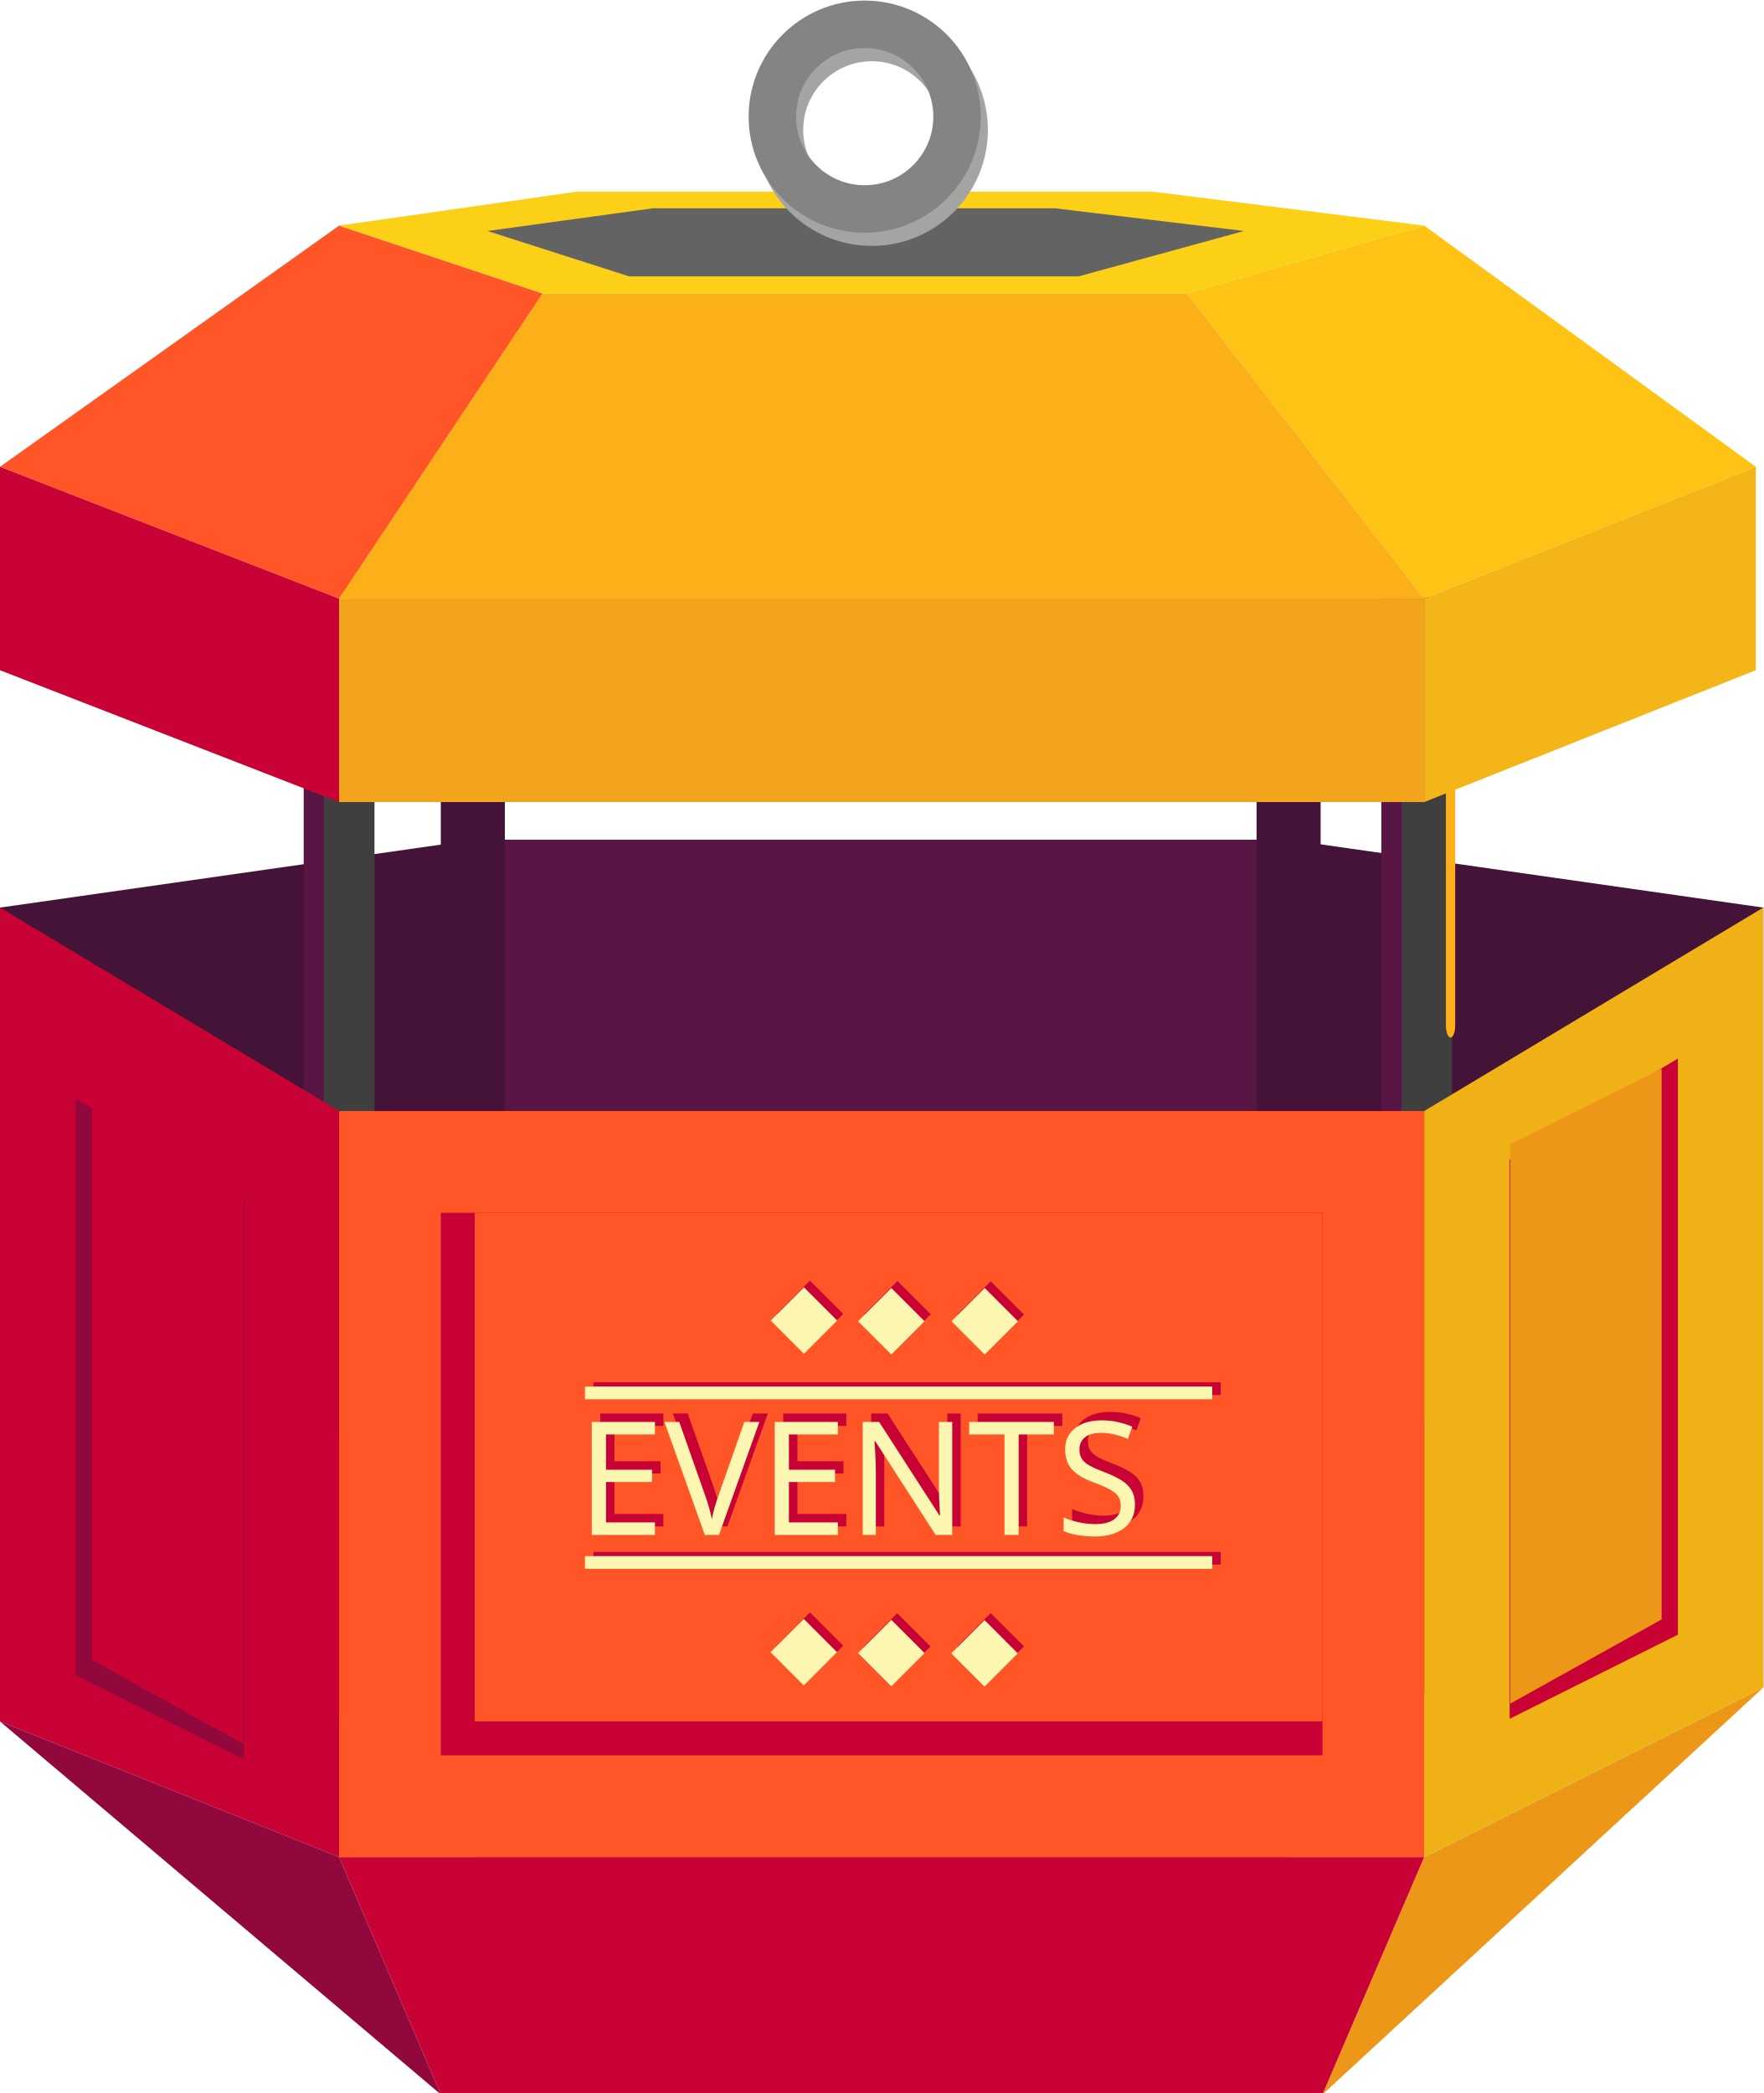
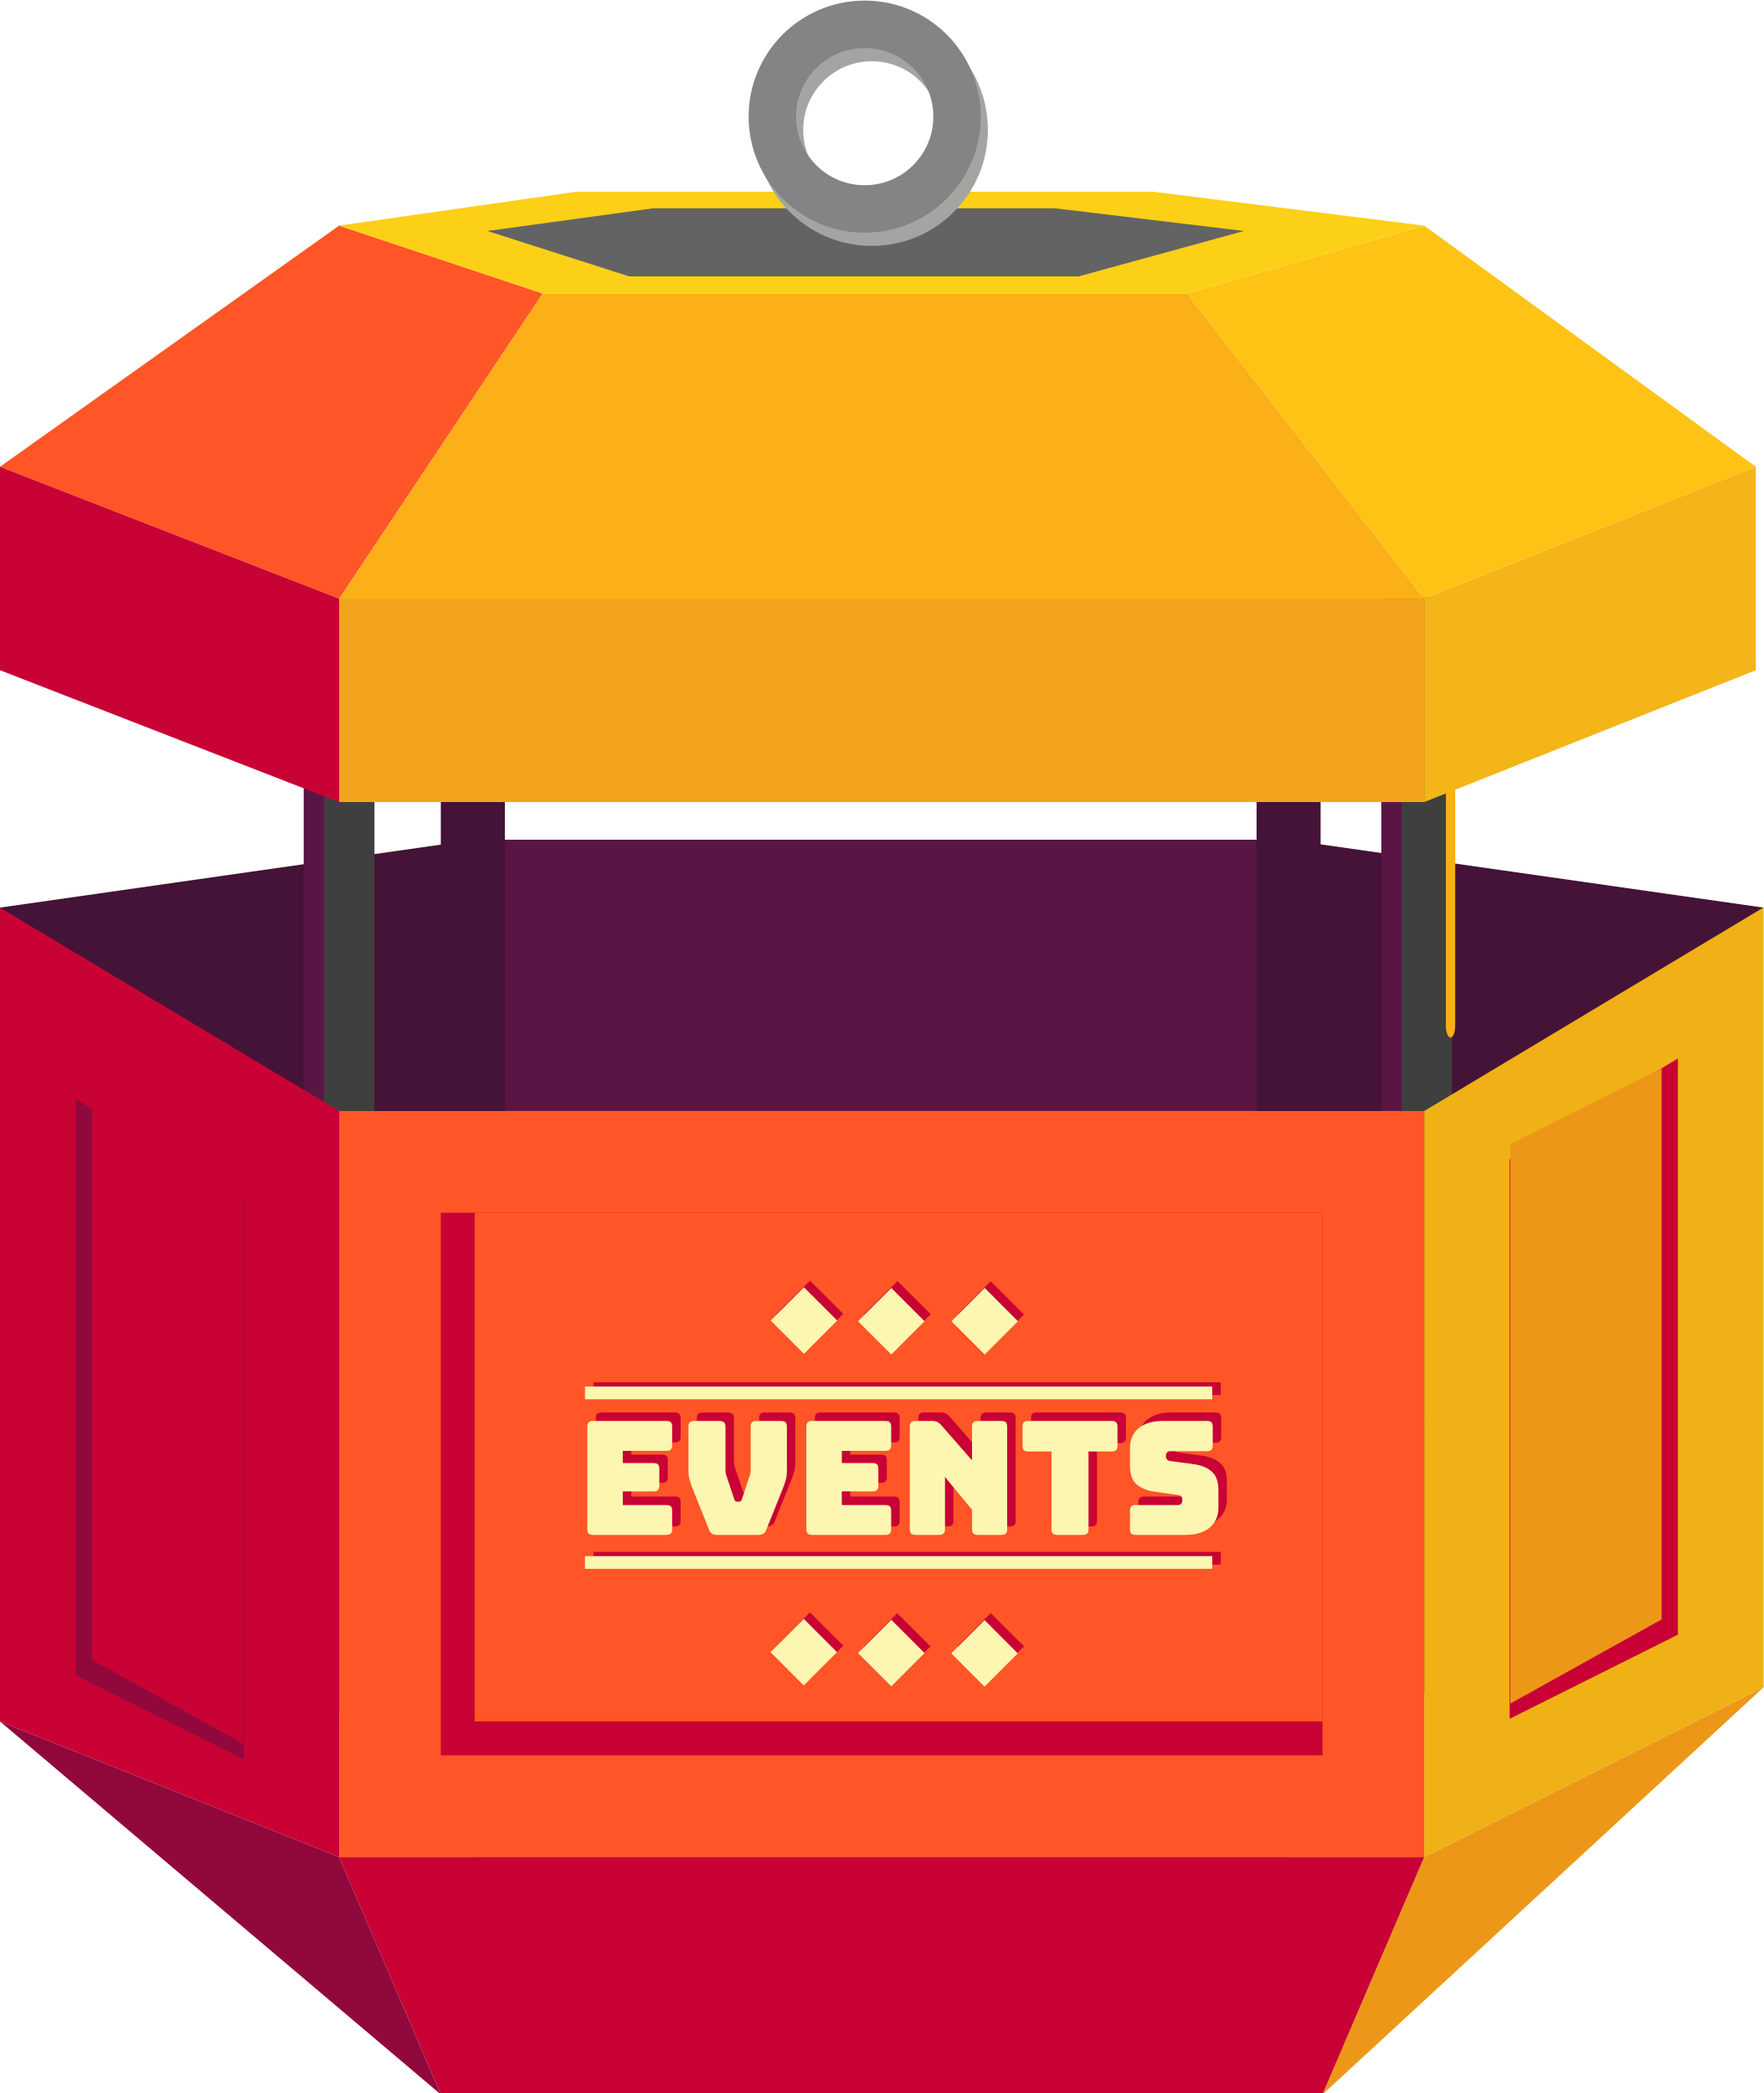
<svg xmlns="http://www.w3.org/2000/svg" version="1.1" id="Layer_1" x="0px" y="0px" width="260.02px" height="308.64px" viewBox="0 286.64 260.02 308.64" enable-background="new 0 286.64 260.02 308.64" xml:space="preserve">
  <g id="Layer_1_2_" display="none">
    <g id="Layer_1_1_" display="inline">
      <polygon fill="#441337" points="0,419.526 70.302,409.483 190.821,409.483 261.122,419.526 261.122,535.02 0,540.044   " />
      <rect x="70.302" y="409.483" fill="#591645" width="120.519" height="150.647" />
      <path fill="#441337" d="M74.765,467.229c0,2.621-2.123,4.744-4.742,4.744l0,0c-2.621,0-4.743-2.123-4.743-4.744v-73.646    c0-2.62,2.123-4.742,4.743-4.742l0,0c2.619,0,4.742,2.122,4.742,4.742V467.229L74.765,467.229z" />
      <path fill="#441337" d="M195.561,464.876c0,2.62-2.121,4.741-4.74,4.741l0,0c-2.619,0-4.742-2.121-4.742-4.741v-73.649    c0-2.618,2.123-4.743,4.742-4.743l0,0c2.619,0,4.74,2.125,4.74,4.743V464.876z" />
      <rect x="205.357" y="373.512" fill="#3F3F3F" width="9.672" height="122.263" />
      <rect x="204.553" y="373.512" fill="#591645" width="2.988" height="122.263" />
      <path fill="#FCB017" d="M215.494,436.99c0,0.982-0.312,1.785-0.688,1.785l0,0c-0.38,0-0.688-0.803-0.688-1.785v-51.881    c0-0.985,0.308-1.786,0.688-1.786l0,0c0.378,0,0.688,0.801,0.688,1.786V436.99z" />
      <rect x="45.782" y="376.249" fill="#3F3F3F" width="9.673" height="122.262" />
      <rect x="44.976" y="376.249" fill="#591645" width="2.989" height="122.262" />
      <polygon fill="#F42246" points="175.755,328.579 210.904,373.774 260.005,354.244 210.904,318.536   " />
      <polygon fill="#EF233C" points="210.904,373.774 210.904,403.902 260.005,384.373 260.005,354.244   " />
      <polygon fill="#EF233C" points="210.904,449.654 210.904,560.132 261.122,535.02 261.122,419.526   " />
      <polygon fill="#D90429" points="210.904,560.132 195.842,595.28 261.122,535.02   " />
      <polygon fill="#D90429" points="210.904,373.774 50.214,373.774 80.345,328.579 175.755,328.579   " />
      <rect x="50.214" y="373.774" fill="#CC0937" width="160.689" height="30.128" />
      <rect x="50.214" y="449.654" fill="#CC0937" width="160.689" height="110.479" />
      <polygon fill="#C80234" points="50.214,560.132 210.904,560.132 195.842,595.28 65.28,595.28   " />
      <polygon fill="#2B2D42" points="50.214,449.654 0,419.526 0,540.044 50.214,560.132   " />
      <polygon fill="#212333" points="50.214,560.132 0,540.044 65.28,595.28   " />
      <polygon fill="#363951" points="50.214,373.774 0,354.244 50.214,318.536 80.345,328.579   " />
      <polygon fill="#2B2D42" points="0,354.244 50.214,373.774 50.214,403.902 0,384.373   " />
      <polyline fill="#EF233C" points="85.366,313.513 50.214,318.536 80.345,328.579 175.755,328.579 210.904,318.536 170.733,313.513       " />
      <polyline fill="#636363" points="96.687,315.969 72.176,319.329 93.184,326.055 159.709,326.055 184.219,319.329 156.209,315.969       " />
      <rect x="65.28" y="464.721" fill="#AF0B3A" width="130.563" height="80.347" />
      <rect x="70.302" y="464.721" fill="#CC0937" width="125.539" height="75.323" />
      <path fill="none" d="M30.181,403.65" />
      <path fill="none" d="M258.46,370.169" />
      <line fill="none" x1="33.323" y1="390.406" x2="9.607" y2="390.406" />
      <polygon fill="#CC0530" points="223.558,456.82 248.47,441.871 248.47,527.201 223.558,539.658   " />
      <polygon fill="#D90429" points="223.655,454.559 246.056,443.381 246.056,524.94 223.655,537.395   " />
      <polygon fill="#1F202D" points="36.117,462.807 11.207,447.86 11.207,533.189 36.117,545.646   " />
      <polygon fill="#282A3A" points="36.019,460.544 13.617,449.364 13.617,530.929 36.019,543.384   " />
      <rect x="87.876" y="514.936" fill="#C80234" width="92.899" height="1.885" />
      <rect x="87.876" y="489.825" fill="#C80234" width="92.899" height="1.883" />
      <rect x="86.623" y="515.564" fill="#EDF2F4" width="92.897" height="1.881" />
      <rect x="86.623" y="490.456" fill="#EDF2F4" width="92.897" height="1.884" />
      <rect x="129.41" y="525.417" transform="matrix(0.707 -0.7072 0.7072 0.707 -335.121 248.9747)" fill="#2B2D42" width="6.969" height="6.967" />
      <rect x="116.461" y="525.342" transform="matrix(0.7071 -0.7071 0.7071 0.7071 -338.8051 239.7026)" fill="#2B2D42" width="6.966" height="6.965" />
      <rect x="143.242" y="525.415" transform="matrix(0.707 -0.7072 0.7072 0.707 -331.0671 258.757)" fill="#2B2D42" width="6.969" height="6.97" />
      <rect x="128.506" y="526.435" transform="matrix(0.707 -0.7072 0.7072 0.707 -336.1059 248.633)" fill="#EDF2F4" width="6.967" height="6.967" />
      <polygon fill="#EDF2F4" points="123.976,529.822 119.05,534.744 114.124,529.822 119.05,524.893   " />
      <rect x="142.336" y="526.438" transform="matrix(0.707 -0.7072 0.7072 0.707 -332.0282 258.3673)" fill="#EDF2F4" width="6.967" height="6.966" />
      <rect x="129.385" y="476.328" transform="matrix(0.7072 -0.707 0.707 0.7072 -300.3366 234.4428)" fill="#2B2D42" width="6.967" height="6.965" />
      <rect x="116.451" y="476.224" transform="matrix(0.707 -0.7072 0.7072 0.707 -304.1013 225.3505)" fill="#2B2D42" width="6.965" height="6.965" />
      <rect x="143.218" y="476.327" transform="matrix(0.7072 -0.707 0.707 0.7072 -296.2859 244.2224)" fill="#2B2D42" width="6.967" height="6.967" />
      <rect x="128.53" y="477.331" transform="matrix(0.7073 -0.7069 0.7069 0.7073 -301.248 234.0461)" fill="#EDF2F4" width="6.967" height="6.966" />
      <rect x="115.54" y="477.241" transform="matrix(0.707 -0.7072 0.7072 0.707 -305.1129 225.0478)" fill="#EDF2F4" width="6.967" height="6.967" />
      <rect x="142.361" y="477.26" transform="matrix(0.7071 -0.7071 0.7071 0.7071 -297.22 243.9329)" fill="#EDF2F4" width="6.965" height="6.965" />
      <circle fill="none" stroke="#A2A5A2" stroke-width="7" stroke-miterlimit="10" cx="128.716" cy="302.19" r="13.674" />
      <circle fill="none" stroke="#848484" stroke-width="7" stroke-miterlimit="10" cx="127.663" cy="303.246" r="13.674" />
      <g>
        <text transform="matrix(1 0 0 1 78.2844 510.8096)" fill="#EDF2F4" font-family="'Bungee-Regular'" font-size="18.538">PROSHOWS</text>
      </g>
    </g>
    <g id="Layer_2" display="inline">
      <polygon fill="#441337" points="0,419.448 70.245,409.412 190.665,409.412 260.908,419.448 260.908,534.848 0,539.866   " />
      <rect x="70.245" y="409.412" fill="#591645" width="120.42" height="150.525" />
      <path fill="#441337" d="M74.703,467.112c0,2.619-2.121,4.739-4.738,4.739l0,0c-2.618,0-4.738-2.12-4.738-4.739v-73.588    c0-2.616,2.121-4.739,4.738-4.739l0,0c2.617,0,4.738,2.123,4.738,4.739V467.112z" />
      <path fill="#441337" d="M195.401,464.761c0,2.619-2.119,4.738-4.735,4.738l0,0c-2.618,0-4.739-2.119-4.739-4.738v-73.589    c0-2.616,2.121-4.741,4.739-4.741l0,0c2.617,0,4.735,2.125,4.735,4.741V464.761z" />
      <rect x="205.189" y="373.472" fill="#3F3F3F" width="9.664" height="122.162" />
      <rect x="204.385" y="373.472" fill="#591645" width="2.986" height="122.162" />
      <path fill="#FCB017" d="M215.317,436.898c0,0.982-0.312,1.782-0.688,1.782l0,0c-0.378,0-0.687-0.8-0.687-1.782V385.06    c0-0.982,0.309-1.785,0.687-1.785l0,0c0.379,0,0.688,0.803,0.688,1.785V436.898z" />
      <rect x="45.744" y="376.208" fill="#3F3F3F" width="9.666" height="122.158" />
      <rect x="44.939" y="376.208" fill="#591645" width="2.986" height="122.158" />
      <polygon fill="#1C7293" points="175.612,328.575 210.732,373.734 259.792,354.22 210.732,318.542   " />
      <polygon fill="#2283A0" points="210.732,373.734 210.732,403.838 259.792,384.324 259.792,354.22   " />
      <polygon fill="#2283A0" points="210.732,449.552 210.732,559.938 260.908,534.848 260.908,419.448   " />
      <polygon fill="#065A82" points="210.732,559.938 195.681,595.059 260.908,534.848   " />
      <polygon fill="#065A82" points="210.732,373.734 50.173,373.734 80.279,328.575 175.612,328.575   " />
      <rect x="50.173" y="373.734" fill="#1B3B6F" width="160.56" height="30.104" />
      <rect x="50.173" y="449.552" fill="#1B3B6F" width="160.56" height="110.388" />
      <polygon fill="#1B3A60" points="50.173,559.938 210.732,559.938 195.681,595.059 65.226,595.059   " />
      <polygon fill="#985277" points="50.173,449.552 0,419.448 0,539.866 50.173,559.938   " />
      <polygon fill="#5C374C" points="50.173,559.938 0,539.866 65.226,595.059   " />
      <polygon fill="#CE6A85" points="50.173,373.734 0,354.22 50.173,318.542 80.279,328.575   " />
      <polygon fill="#985277" points="0,354.22 50.173,373.734 50.173,403.838 0,384.324   " />
      <polyline fill="#9EB3C2" points="85.296,313.522 50.173,318.542 80.279,328.575 175.612,328.575 210.732,318.542 170.593,313.522       " />
      <polyline fill="#636363" points="96.608,315.976 72.117,319.335 93.107,326.055 159.579,326.055 184.068,319.335 156.082,315.976       " />
      <rect x="65.226" y="464.607" fill="#21295C" width="130.455" height="80.277" />
      <rect x="70.245" y="464.607" fill="#1B3B6F" width="125.437" height="75.26" />
      <path fill="none" d="M30.156,403.586" />
      <path fill="none" d="M258.249,370.132" />
      <line fill="none" x1="33.296" y1="390.354" x2="9.6" y2="390.354" />
      <polygon fill="#1B3B6F" points="223.375,456.712 248.267,441.777 248.267,527.036 223.375,539.482   " />
      <polygon fill="#1C7293" points="223.472,454.452 245.854,443.283 245.854,524.777 223.472,537.221   " />
      <polygon fill="#771753" points="36.088,462.693 11.197,447.76 11.197,533.02 36.088,545.464   " />
      <polygon fill="#8C4C71" points="35.99,460.433 13.606,449.262 13.606,530.76 35.99,543.204   " />
      <rect x="87.804" y="514.778" fill="#C80234" width="92.824" height="1.885" />
      <rect x="87.804" y="489.691" fill="#C80234" width="92.824" height="1.881" />
      <rect x="86.552" y="515.407" fill="#EDF2F4" width="92.822" height="1.881" />
      <rect x="86.552" y="490.321" fill="#EDF2F4" width="92.822" height="1.882" />
      <polygon fill="#C80234" points="137.694,528.756 132.771,533.682 127.85,528.756 132.771,523.836   " />
      <rect x="116.377" y="525.158" transform="matrix(0.7072 -0.707 0.707 0.7072 -338.6691 239.5411)" fill="#C80234" width="6.961" height="6.96" />
      <polygon fill="#C80234" points="151.517,528.756 146.594,533.682 141.67,528.756 146.594,523.836   " />
      <rect x="128.372" y="526.314" transform="matrix(0.707 -0.7072 0.7072 0.707 -336.0584 248.5005)" fill="#EDF2F4" width="6.963" height="6.963" />
      <polygon fill="#EDF2F4" points="123.874,529.654 118.953,534.573 114.03,529.654 118.953,524.729   " />
      <rect x="142.204" y="526.294" transform="matrix(0.707 -0.7072 0.7072 0.707 -331.9912 258.2778)" fill="#EDF2F4" width="6.963" height="6.962" />
      <rect x="129.303" y="476.161" transform="matrix(0.7071 -0.7071 0.7071 0.7071 -300.2655 234.3763)" fill="#C80234" width="6.962" height="6.959" />
      <rect x="116.356" y="476.1" transform="matrix(0.707 -0.7072 0.7072 0.707 -304.04 225.2446)" fill="#C80234" width="6.961" height="6.959" />
      <rect x="143.113" y="476.181" transform="matrix(0.7071 -0.7071 0.7071 0.7071 -296.2359 244.1474)" fill="#C80234" width="6.962" height="6.962" />
      <rect x="128.424" y="477.206" transform="matrix(0.7073 -0.7069 0.7069 0.7073 -301.1891 233.931)" fill="#EDF2F4" width="6.96" height="6.96" />
      <rect x="115.459" y="477.094" transform="matrix(0.707 -0.7072 0.7072 0.707 -305.0067 224.9023)" fill="#EDF2F4" width="6.961" height="6.963" />
      <rect x="142.208" y="477.201" transform="matrix(0.7073 -0.7069 0.7069 0.7073 -297.1509 243.6734)" fill="#EDF2F4" width="6.96" height="6.959" />
      <circle fill="none" stroke="#A2A5A2" stroke-width="7" stroke-miterlimit="10" cx="128.611" cy="302.209" r="13.662" />
      <circle fill="none" stroke="#848484" stroke-width="7" stroke-miterlimit="10" cx="127.558" cy="303.264" r="13.662" />
      <text transform="matrix(1 0 0 1 79.5061 508.4014)" fill="#CC0937" font-family="'Bungee-Regular'" font-size="16.98">CONTACT US</text>
      <g>
        <text transform="matrix(1 0 0 1 77.9622 509.9473)" fill="#EDF2F4" font-family="'Bungee-Regular'" font-size="16.98">CONTACT US</text>
      </g>
    </g>
    <g id="Layer_3" display="inline">
      <polygon fill="#441337" points="0,419.652 70.251,409.616 190.684,409.616 260.933,419.652 260.933,535.063 0,540.083   " />
      <rect x="70.251" y="409.616" fill="#591645" width="120.434" height="150.54" />
      <path fill="#441337" d="M74.71,467.322c0,2.618-2.121,4.738-4.737,4.738l0,0c-2.619,0-4.74-2.12-4.74-4.738v-73.596    c0-2.618,2.121-4.739,4.74-4.739l0,0c2.616,0,4.737,2.121,4.737,4.739V467.322z" />
      <path fill="#441337" d="M195.42,464.971c0,2.618-2.12,4.738-4.735,4.738l0,0c-2.619,0-4.74-2.12-4.74-4.738v-73.597    c0-2.617,2.122-4.741,4.74-4.741l0,0c2.616,0,4.735,2.124,4.735,4.741V464.971L195.42,464.971z" />
      <rect x="205.209" y="373.672" fill="#3F3F3F" width="9.665" height="122.174" />
      <rect x="204.405" y="373.672" fill="#591645" width="2.986" height="122.174" />
      <path fill="#FCB017" d="M215.338,437.104c0,0.982-0.312,1.783-0.688,1.783l0,0c-0.378,0-0.687-0.801-0.687-1.783V385.26    c0-0.983,0.309-1.785,0.687-1.785l0,0c0.378,0,0.688,0.802,0.688,1.785V437.104z" />
      <rect x="45.749" y="376.407" fill="#3F3F3F" width="9.667" height="122.172" />
      <rect x="44.944" y="376.407" fill="#591645" width="2.988" height="122.172" />
      <polygon fill="#97EFD8" points="175.629,328.772 210.752,373.935 259.817,354.419 210.752,318.736   " />
      <polygon fill="#7DE2D1" points="210.752,373.935 210.752,404.039 259.817,384.526 259.817,354.419   " />
      <polygon fill="#7DE2D1" points="210.752,449.759 210.752,560.156 260.933,535.063 260.933,419.652   " />
      <polygon fill="#74C1B6" points="210.752,560.156 195.701,595.28 260.933,535.063   " />
      <polygon fill="#74C1B6" points="210.752,373.935 50.178,373.935 80.287,328.772 175.629,328.772   " />
      <rect x="50.178" y="373.935" fill="#339989" width="160.573" height="30.104" />
      <rect x="50.178" y="449.759" fill="#339989" width="160.573" height="110.397" />
      <polygon fill="#258472" points="50.178,560.156 210.752,560.156 195.701,595.28 65.232,595.28   " />
      <polygon fill="#F7B32B" points="50.178,449.759 0,419.652 0,540.083 50.178,560.156   " />
      <polygon fill="#F45C27" points="50.178,560.156 0,540.083 65.232,595.28   " />
      <polygon fill="#E29F27" points="50.178,373.935 0,354.419 50.178,318.736 80.287,328.772   " />
      <polygon fill="#F7B32B" points="0,354.419 50.178,373.935 50.178,404.039 0,384.526   " />
      <polyline fill="#FCBE4F" points="85.304,313.716 50.178,318.736 80.287,328.772 175.629,328.772 210.752,318.736 170.61,313.716       " />
      <polyline fill="#636363" points="96.617,316.17 72.124,319.529 93.117,326.247 159.594,326.247 184.086,319.529 156.097,316.17       " />
      <rect x="65.232" y="464.815" fill="#297F6F" width="130.469" height="80.286" />
      <rect x="70.251" y="464.815" fill="#339989" width="125.45" height="75.269" />
      <path fill="none" d="M30.159,403.788" />
      <path fill="none" d="M258.274,370.33" />
      <line fill="none" x1="33.299" y1="390.554" x2="9.6" y2="390.554" />
      <polygon fill="#74C1B6" points="223.396,456.92 248.291,441.983 248.291,527.251 223.396,539.698   " />
      <polygon fill="#97EFD8" points="223.494,454.659 245.878,443.49 245.878,524.99 223.494,537.438   " />
      <polygon fill="#B2812B" points="36.091,462.902 11.198,447.967 11.198,533.234 36.091,545.681   " />
      <polygon fill="#E29F27" points="35.993,460.641 13.607,449.47 13.607,530.975 35.993,543.421   " />
      <rect x="87.813" y="514.992" fill="#C80234" width="92.833" height="1.884" />
      <rect x="87.813" y="489.902" fill="#C80234" width="92.833" height="1.882" />
      <rect x="86.56" y="515.621" fill="#EDF2F4" width="92.832" height="1.881" />
      <rect x="86.56" y="490.532" fill="#EDF2F4" width="92.832" height="1.881" />
      <polygon fill="#C80234" points="137.708,528.971 132.784,533.896 127.863,528.971 132.784,524.051   " />
      <rect x="116.377" y="525.392" transform="matrix(0.7071 -0.7071 0.7071 0.7071 -338.8643 239.6552)" fill="#C80234" width="6.961" height="6.961" />
      <polygon fill="#C80234" points="151.531,528.971 146.608,533.896 141.685,528.971 146.608,524.051   " />
      <rect x="128.41" y="526.486" transform="matrix(0.7071 -0.7071 0.7071 0.7071 -336.1134 248.4851)" fill="#EDF2F4" width="6.963" height="6.962" />
      <polygon fill="#EDF2F4" points="123.886,529.869 118.964,534.788 114.042,529.869 118.964,524.943   " />
      <rect x="142.22" y="526.51" transform="matrix(0.707 -0.7072 0.7072 0.707 -332.1122 258.3042)" fill="#EDF2F4" width="6.961" height="6.961" />
      <rect x="129.304" y="476.394" transform="matrix(0.7072 -0.707 0.707 0.7072 -300.4057 234.4018)" fill="#C80234" width="6.961" height="6.959" />
      <rect x="116.378" y="476.293" transform="matrix(0.7071 -0.7071 0.7071 0.7071 -304.1454 225.2749)" fill="#C80234" width="6.961" height="6.961" />
      <rect x="143.149" y="476.348" transform="matrix(0.7072 -0.707 0.707 0.7072 -296.3203 244.1784)" fill="#C80234" width="6.963" height="6.963" />
      <rect x="128.401" y="477.407" transform="matrix(0.7072 -0.707 0.707 0.7072 -301.3628 234.0171)" fill="#EDF2F4" width="6.961" height="6.961" />
      <rect x="115.47" y="477.306" transform="matrix(0.7071 -0.7071 0.7071 0.7071 -305.1277 224.9306)" fill="#EDF2F4" width="6.962" height="6.962" />
      <rect x="142.245" y="477.366" transform="matrix(0.7072 -0.707 0.707 0.7072 -297.3041 243.836)" fill="#EDF2F4" width="6.96" height="6.96" />
      <circle fill="none" stroke="#A2A5A2" stroke-width="7" stroke-miterlimit="10" cx="128.624" cy="302.401" r="13.664" />
      <path fill="none" stroke="#848484" stroke-width="7" stroke-miterlimit="10" d="M141.235,303.457    c0-7.547-6.117-13.665-13.665-13.665c-7.547,0-13.663,6.118-13.663,13.665c0,7.544,6.116,13.66,13.663,13.66    C135.117,317.117,141.235,311.001,141.235,303.457z" />
      <text transform="matrix(1 0 0 1 106.5325 510.1934)" fill="#2B2C28" font-family="'Bungee-Regular'" font-size="16.981">TEAM</text>
      <g>
        <text transform="matrix(1 0 0 1 104.9885 510.9648)" fill="#EDF2F4" font-family="'Bungee-Regular'" font-size="16.981">TEAM</text>
      </g>
    </g>
  </g>
  <g id="Layer_2_1_">
    <polygon fill="#441337" points="0,420.476 70.006,410.474 190.014,410.474 260.02,420.476 260.02,535.485 0,540.487  " />
    <rect x="70.006" y="410.474" fill="#591645" width="120.008" height="150.015" />
    <path fill="#441337" d="M74.45,467.977c0,2.614-2.113,4.728-4.722,4.728l0,0c-2.612,0-4.726-2.112-4.726-4.728v-73.335   c0-2.61,2.113-4.726,4.726-4.726l0,0c2.607,0,4.722,2.114,4.722,4.726V467.977z" />
    <path fill="#441337" d="M194.74,465.635c0,2.607-2.111,4.722-4.726,4.722l0,0c-2.605,0-4.719-2.113-4.719-4.722v-73.34   c0-2.606,2.113-4.721,4.719-4.721l0,0c2.613,0,4.726,2.113,4.726,4.721V465.635z" />
    <rect x="204.493" y="374.656" fill="#3F3F3F" width="9.629" height="121.743" />
    <rect x="203.692" y="374.656" fill="#591645" width="2.978" height="121.743" />
    <path fill="#FCB017" d="M214.585,437.865c0,0.979-0.308,1.779-0.687,1.779l0,0c-0.376,0-0.683-0.802-0.683-1.779v-51.658   c0-0.984,0.307-1.78,0.683-1.78l0,0c0.379,0,0.687,0.796,0.687,1.78V437.865z" />
    <rect x="45.591" y="377.385" fill="#3F3F3F" width="9.629" height="121.741" />
    <rect x="44.785" y="377.385" fill="#591645" width="2.98" height="121.741" />
    <path display="none" fill="#C80234" d="M-10.815,28.733c0,0.605-0.492,1.099-1.1,1.099l0,0c-0.606,0-1.099-0.493-1.099-1.099   V-0.724c0-0.605,0.491-1.098,1.099-1.098l0,0c0.606,0,1.1,0.492,1.1,1.098V28.733z" />
    <polygon fill="#FEC315" points="175.015,329.914 210.015,374.918 258.911,355.473 210.015,319.911  " />
    <polygon fill="#F4B519" points="210.015,374.918 210.015,404.914 258.911,385.472 258.911,355.473  " />
    <polygon fill="#EFB116" points="210.015,450.475 210.015,560.488 260.02,535.485 260.02,420.476  " />
    <polygon display="none" fill="#E8A81A" points="222.068,-33.94 244.392,-47.334 244.392,29.132 222.068,40.293  " />
    <polygon fill="#ED9718" points="210.015,560.488 195.016,595.492 260.02,535.485  " />
    <polygon fill="#FCB017" points="210.015,374.918 50.004,374.918 80.009,329.914 175.015,329.914  " />
    <rect x="50.004" y="374.918" fill="#F2A41C" width="160.011" height="29.996" />
    <rect x="50.004" y="450.475" fill="#FF5527" width="160.011" height="110.014" />
    <polygon fill="#C80234" points="50.004,560.488 210.015,560.488 195.016,595.492 65.003,595.492  " />
    <polygon fill="#C80234" points="50.004,450.475 0,420.476 0,540.487 50.004,560.488  " />
    <polygon fill="#91083D" points="50.004,560.488 0,540.487 65.003,595.492  " />
    <polygon fill="#FF5527" points="50.004,374.918 0,355.473 50.004,319.911 80.009,329.914  " />
    <polygon fill="#C80234" points="0,355.473 50.004,374.918 50.004,404.914 0,385.472  " />
    <polyline fill="#FCD017" points="85.005,314.909 50.004,319.911 80.009,329.914 175.015,329.914 210.015,319.911 170.014,314.909     " />
    <polyline fill="#636363" points="96.281,317.356 71.873,320.702 92.79,327.4 159.038,327.4 183.442,320.702 155.551,317.356  " />
    <rect x="65.003" y="465.48" fill="#C80234" width="130.013" height="80.008" />
    <rect x="70.006" y="465.48" fill="#FF5527" width="125.011" height="75.007" />
    <path fill="none" d="M30.056,404.665" />
    <path fill="none" d="M257.371,371.326" />
    <line fill="none" x1="33.184" y1="391.478" x2="9.566" y2="391.478" />
    <polygon fill="#C80234" points="222.615,457.611 247.426,442.726 247.426,527.698 222.615,540.102  " />
    <polygon fill="#ED9718" points="222.715,455.363 245.02,444.231 245.02,525.445 222.715,537.848  " />
    <polygon fill="#91083D" points="35.963,463.574 11.158,448.691 11.158,533.663 35.963,546.067  " />
    <polygon fill="#C80234" points="35.869,461.321 13.558,450.19 13.558,531.41 35.869,543.813  " />
-     <text transform="matrix(1 0 0 1 86.2493 511.7314)" fill="#C80234" font-family="'Bungee-Regular'" font-size="23.335">EVENTS</text>
-     <text transform="matrix(1 0 0 1 84.9998 512.9805)" fill="#FCF6B1" font-family="'Bungee-Regular'" font-size="23.335">EVENTS</text>
+     <g enable-background="new    ">
+       <path fill="#C80234" d="M99.527,511.731H88.699c-0.296,0-0.51-0.066-0.642-0.198c-0.132-0.132-0.198-0.346-0.198-0.642v-15.121    c0-0.296,0.066-0.51,0.198-0.643c0.132-0.132,0.346-0.198,0.642-0.198h10.828c0.295,0,0.509,0.066,0.642,0.198    c0.132,0.133,0.198,0.347,0.198,0.643v2.729c0,0.296-0.066,0.51-0.198,0.642c-0.132,0.133-0.346,0.199-0.642,0.199h-6.44v1.797    h4.55c0.295,0,0.509,0.065,0.642,0.198c0.132,0.132,0.198,0.346,0.198,0.642v2.497c0,0.295-0.066,0.51-0.198,0.642    c-0.132,0.132-0.346,0.198-0.642,0.198h-4.55v2.007h6.44c0.295,0,0.509,0.066,0.642,0.198c0.132,0.132,0.198,0.347,0.198,0.642    v2.73c0,0.296-0.066,0.51-0.198,0.642C100.036,511.665,99.823,511.731,99.527,511.731z" />
+       <path fill="#C80234" d="M113.061,511.731h-6.067c-0.296,0-0.541-0.055-0.735-0.163c-0.194-0.109-0.346-0.312-0.455-0.607    l-2.287-5.717c-0.14-0.342-0.257-0.642-0.35-0.898s-0.171-0.502-0.233-0.735s-0.105-0.478-0.128-0.734    c-0.023-0.257-0.035-0.572-0.035-0.945v-6.16c0-0.296,0.066-0.51,0.198-0.643c0.132-0.132,0.346-0.198,0.642-0.198h3.71    c0.295,0,0.521,0.066,0.677,0.198c0.155,0.133,0.233,0.347,0.233,0.643v6.44c0,0.155,0.015,0.312,0.046,0.467    s0.078,0.318,0.14,0.489l1.097,3.268c0.047,0.155,0.101,0.261,0.164,0.314c0.062,0.055,0.155,0.082,0.28,0.082h0.257    c0.125,0,0.218-0.027,0.28-0.082c0.062-0.054,0.117-0.159,0.164-0.314l1.097-3.29c0.062-0.172,0.109-0.335,0.14-0.49    c0.031-0.155,0.046-0.312,0.046-0.467v-6.417c0-0.296,0.066-0.51,0.199-0.643c0.132-0.132,0.346-0.198,0.642-0.198h3.664    c0.295,0,0.509,0.066,0.642,0.198c0.132,0.133,0.199,0.347,0.199,0.643v6.16c0,0.373-0.012,0.688-0.035,0.945    s-0.066,0.501-0.128,0.734c-0.063,0.233-0.14,0.479-0.233,0.735s-0.21,0.557-0.35,0.898l-2.287,5.717    c-0.109,0.296-0.261,0.498-0.455,0.607C113.602,511.677,113.357,511.731,113.061,511.731z" />
+       <path fill="#C80234" d="M131.823,511.731h-10.828c-0.296,0-0.51-0.066-0.642-0.198c-0.132-0.132-0.198-0.346-0.198-0.642v-15.121    c0-0.296,0.066-0.51,0.198-0.643c0.132-0.132,0.346-0.198,0.642-0.198h10.828c0.295,0,0.509,0.066,0.642,0.198    c0.132,0.133,0.198,0.347,0.198,0.643v2.729c0,0.296-0.066,0.51-0.198,0.642c-0.132,0.133-0.346,0.199-0.642,0.199h-6.44v1.797    h4.55c0.295,0,0.509,0.065,0.642,0.198c0.132,0.132,0.198,0.346,0.198,0.642v2.497c0,0.295-0.066,0.51-0.198,0.642    c-0.132,0.132-0.346,0.198-0.642,0.198h-4.55v2.007h6.44c0.295,0,0.509,0.066,0.642,0.198c0.132,0.132,0.198,0.347,0.198,0.642    v2.73c0,0.296-0.066,0.51-0.198,0.642C132.332,511.665,132.118,511.731,131.823,511.731z" />
+       <path fill="#C80234" d="M139.757,511.731h-3.5c-0.296,0-0.51-0.066-0.642-0.198c-0.132-0.132-0.198-0.346-0.198-0.642v-15.121    c0-0.296,0.066-0.51,0.198-0.643c0.132-0.132,0.346-0.198,0.642-0.198h2.427c0.295,0,0.548,0.047,0.758,0.141    c0.21,0.093,0.416,0.257,0.619,0.49l4.527,5.18v-4.97c0-0.296,0.066-0.51,0.199-0.643c0.132-0.132,0.346-0.198,0.642-0.198h3.5    c0.295,0,0.51,0.066,0.642,0.198c0.132,0.133,0.198,0.347,0.198,0.643v15.121c0,0.296-0.066,0.51-0.198,0.642    c-0.132,0.132-0.347,0.198-0.642,0.198h-3.5c-0.296,0-0.51-0.066-0.642-0.198c-0.133-0.132-0.199-0.346-0.199-0.642v-2.87    l-3.99-4.831v7.701c0,0.296-0.066,0.51-0.198,0.642C140.266,511.665,140.052,511.731,139.757,511.731z" />
+       <path fill="#C80234" d="M160.921,511.731h-3.78c-0.295,0-0.51-0.066-0.642-0.198c-0.132-0.132-0.198-0.346-0.198-0.642v-11.458    h-3.43c-0.296,0-0.51-0.065-0.642-0.198c-0.132-0.132-0.198-0.346-0.198-0.642v-2.823c0-0.296,0.066-0.51,0.198-0.643    c0.132-0.132,0.346-0.198,0.642-0.198h12.321c0.295,0,0.509,0.066,0.642,0.198c0.132,0.133,0.199,0.347,0.199,0.643v2.823    c0,0.296-0.066,0.51-0.199,0.642c-0.132,0.133-0.346,0.198-0.642,0.198h-3.43v11.458c0,0.296-0.066,0.51-0.198,0.642    C161.431,511.665,161.217,511.731,160.921,511.731z" />
+       <path fill="#C80234" d="M176.089,511.731h-7.374c-0.296,0-0.51-0.066-0.642-0.198c-0.133-0.132-0.199-0.346-0.199-0.642v-2.73    c0-0.295,0.066-0.51,0.199-0.642c0.132-0.132,0.346-0.198,0.642-0.198h6.277c0.202,0,0.354-0.066,0.455-0.198    s0.152-0.292,0.152-0.479c0-0.265-0.051-0.459-0.152-0.584c-0.101-0.124-0.253-0.194-0.455-0.21l-3.5-0.489    c-1.089-0.155-1.964-0.514-2.625-1.074c-0.661-0.56-0.992-1.493-0.992-2.8v-2.45c0-1.322,0.428-2.337,1.284-3.045    c0.855-0.708,2.038-1.063,3.547-1.063h6.534c0.295,0,0.51,0.066,0.642,0.198c0.132,0.133,0.198,0.347,0.198,0.643v2.776    c0,0.296-0.066,0.51-0.198,0.642c-0.132,0.133-0.347,0.198-0.642,0.198h-5.437c-0.202,0-0.358,0.066-0.467,0.198    c-0.109,0.133-0.163,0.3-0.163,0.502s0.054,0.374,0.163,0.514s0.265,0.218,0.467,0.233l3.477,0.467    c1.089,0.155,1.968,0.513,2.637,1.073c0.669,0.56,1.003,1.493,1.003,2.8v2.45c0,1.323-0.432,2.338-1.295,3.046    S177.582,511.731,176.089,511.731z" />
+     </g>
+     <g enable-background="new    ">
+       <path fill="#FCF6B1" d="M98.278,512.98H87.45c-0.296,0-0.51-0.066-0.642-0.198c-0.132-0.132-0.198-0.346-0.198-0.642V497.02    c0-0.296,0.066-0.51,0.198-0.643c0.132-0.132,0.346-0.198,0.642-0.198h10.828c0.295,0,0.509,0.066,0.642,0.198    c0.132,0.133,0.198,0.347,0.198,0.643v2.729c0,0.296-0.066,0.51-0.198,0.642c-0.132,0.133-0.346,0.199-0.642,0.199h-6.44v1.797    h4.55c0.295,0,0.509,0.065,0.642,0.198c0.132,0.132,0.198,0.346,0.198,0.642v2.497c0,0.295-0.066,0.51-0.198,0.642    c-0.132,0.132-0.346,0.198-0.642,0.198h-4.55v2.007h6.44c0.295,0,0.509,0.066,0.642,0.198c0.132,0.132,0.198,0.347,0.198,0.642    v2.73c0,0.296-0.066,0.51-0.198,0.642C98.787,512.914,98.573,512.98,98.278,512.98z" />
+       <path fill="#FCF6B1" d="M111.812,512.98h-6.067c-0.296,0-0.541-0.055-0.735-0.163c-0.194-0.109-0.346-0.312-0.455-0.607    l-2.287-5.717c-0.14-0.342-0.257-0.642-0.35-0.898s-0.171-0.502-0.233-0.735s-0.105-0.478-0.128-0.734    c-0.023-0.257-0.035-0.572-0.035-0.945v-6.16c0-0.296,0.066-0.51,0.198-0.643c0.132-0.132,0.346-0.198,0.642-0.198h3.71    c0.295,0,0.521,0.066,0.677,0.198c0.155,0.133,0.233,0.347,0.233,0.643v6.44c0,0.155,0.015,0.312,0.046,0.467    s0.078,0.318,0.14,0.489l1.097,3.268c0.047,0.155,0.101,0.261,0.164,0.314c0.062,0.055,0.155,0.082,0.28,0.082h0.257    c0.125,0,0.218-0.027,0.28-0.082c0.062-0.054,0.117-0.159,0.164-0.314l1.097-3.29c0.062-0.172,0.109-0.335,0.14-0.49    c0.031-0.155,0.046-0.312,0.046-0.467v-6.417c0-0.296,0.066-0.51,0.199-0.643c0.132-0.132,0.346-0.198,0.642-0.198h3.664    c0.295,0,0.509,0.066,0.642,0.198c0.132,0.133,0.199,0.347,0.199,0.643v6.16c0,0.373-0.012,0.688-0.035,0.945    s-0.066,0.501-0.128,0.734c-0.063,0.233-0.14,0.479-0.233,0.735s-0.21,0.557-0.35,0.898l-2.287,5.717    c-0.109,0.296-0.261,0.498-0.455,0.607C112.352,512.926,112.107,512.98,111.812,512.98z" />
+       <path fill="#FCF6B1" d="M130.573,512.98h-10.828c-0.296,0-0.51-0.066-0.642-0.198c-0.132-0.132-0.198-0.346-0.198-0.642V497.02    c0-0.296,0.066-0.51,0.198-0.643c0.132-0.132,0.346-0.198,0.642-0.198h10.828c0.295,0,0.509,0.066,0.642,0.198    c0.132,0.133,0.198,0.347,0.198,0.643v2.729c0,0.296-0.066,0.51-0.198,0.642c-0.132,0.133-0.346,0.199-0.642,0.199h-6.44v1.797    h4.55c0.295,0,0.509,0.065,0.642,0.198c0.132,0.132,0.198,0.346,0.198,0.642v2.497c0,0.295-0.066,0.51-0.198,0.642    c-0.132,0.132-0.346,0.198-0.642,0.198h-4.55v2.007h6.44c0.295,0,0.509,0.066,0.642,0.198c0.132,0.132,0.198,0.347,0.198,0.642    v2.73c0,0.296-0.066,0.51-0.198,0.642C131.083,512.914,130.869,512.98,130.573,512.98z" />
+       <path fill="#FCF6B1" d="M138.507,512.98h-3.5c-0.296,0-0.51-0.066-0.642-0.198c-0.132-0.132-0.198-0.346-0.198-0.642V497.02    c0-0.296,0.066-0.51,0.198-0.643c0.132-0.132,0.346-0.198,0.642-0.198h2.427c0.295,0,0.548,0.047,0.758,0.141    c0.21,0.093,0.416,0.257,0.619,0.49l4.527,5.18v-4.97c0-0.296,0.066-0.51,0.199-0.643c0.132-0.132,0.346-0.198,0.642-0.198h3.5    c0.295,0,0.51,0.066,0.642,0.198c0.132,0.133,0.198,0.347,0.198,0.643v15.121c0,0.296-0.066,0.51-0.198,0.642    c-0.132,0.132-0.347,0.198-0.642,0.198h-3.5c-0.296,0-0.51-0.066-0.642-0.198c-0.133-0.132-0.199-0.346-0.199-0.642v-2.87    l-3.99-4.831v7.701c0,0.296-0.066,0.51-0.198,0.642C139.016,512.914,138.802,512.98,138.507,512.98z" />
+       <path fill="#FCF6B1" d="M159.672,512.98h-3.78c-0.295,0-0.51-0.066-0.642-0.198c-0.132-0.132-0.198-0.346-0.198-0.642v-11.458    h-3.43c-0.296,0-0.51-0.065-0.642-0.198c-0.132-0.132-0.198-0.346-0.198-0.642v-2.823c0-0.296,0.066-0.51,0.198-0.643    c0.132-0.132,0.346-0.198,0.642-0.198h12.321c0.295,0,0.509,0.066,0.642,0.198c0.132,0.133,0.199,0.347,0.199,0.643v2.823    c0,0.296-0.066,0.51-0.199,0.642c-0.132,0.133-0.346,0.198-0.642,0.198h-3.43v11.458c0,0.296-0.066,0.51-0.198,0.642    C160.181,512.914,159.967,512.98,159.672,512.98z" />
+       <path fill="#FCF6B1" d="M174.84,512.98h-7.374c-0.296,0-0.51-0.066-0.642-0.198c-0.133-0.132-0.199-0.346-0.199-0.642v-2.73    c0-0.295,0.066-0.51,0.199-0.642c0.132-0.132,0.346-0.198,0.642-0.198h6.277c0.202,0,0.354-0.066,0.455-0.198    s0.152-0.292,0.152-0.479c0-0.265-0.051-0.459-0.152-0.584c-0.101-0.124-0.253-0.194-0.455-0.21l-3.5-0.489    c-1.089-0.155-1.964-0.514-2.625-1.074c-0.661-0.56-0.992-1.493-0.992-2.8v-2.45c0-1.322,0.428-2.337,1.284-3.045    c0.855-0.708,2.038-1.063,3.547-1.063h6.534c0.295,0,0.51,0.066,0.642,0.198c0.132,0.133,0.198,0.347,0.198,0.643v2.776    c0,0.296-0.066,0.51-0.198,0.642c-0.132,0.133-0.347,0.198-0.642,0.198h-5.437c-0.202,0-0.358,0.066-0.467,0.198    c-0.109,0.133-0.163,0.3-0.163,0.502s0.054,0.374,0.163,0.514s0.265,0.218,0.467,0.233l3.477,0.467    c1.089,0.155,1.968,0.513,2.637,1.073c0.669,0.56,1.003,1.493,1.003,2.8v2.45c0,1.323-0.432,2.338-1.295,3.046    S176.333,512.98,174.84,512.98z" />
+     </g>
    <rect x="87.508" y="515.485" fill="#C80234" width="92.508" height="1.873" />
    <rect x="87.508" y="490.477" fill="#C80234" width="92.508" height="1.88" />
    <rect x="86.259" y="516.109" fill="#FCF6B1" width="92.504" height="1.875" />
    <rect x="86.259" y="491.107" fill="#FCF6B1" width="92.504" height="1.871" />
    <rect x="128.832" y="525.963" transform="matrix(-0.7071 0.7071 -0.7071 -0.7071 600.2184 810.2447)" fill="#C80234" width="6.94" height="6.937" />
    <polygon fill="#C80234" points="124.345,529.313 119.437,534.22 114.534,529.313 119.437,524.409  " />
    <polygon fill="#C80234" points="151.002,529.411 146.094,534.319 141.192,529.411 146.094,524.509  " />
    <polygon fill="#FCF6B1" points="136.336,530.406 131.434,535.313 126.526,530.406 131.434,525.503  " />
    <rect x="115.084" y="526.825" transform="matrix(-0.7075 0.7068 -0.7068 -0.7075 577.2102 821.665)" fill="#FCF6B1" width="6.936" height="6.935" />
    <rect x="141.722" y="526.956" transform="matrix(-0.7072 0.707 -0.707 -0.7072 622.8685 802.9187)" fill="#FCF6B1" width="6.938" height="6.936" />
    <rect x="128.858" y="476.992" transform="matrix(-0.7072 0.707 -0.707 -0.7072 565.6099 726.6696)" fill="#C80234" width="6.939" height="6.936" />
    <polygon fill="#C80234" points="124.345,480.385 119.437,485.293 114.534,480.385 119.437,475.483  " />
    <polygon fill="#C80234" points="151.002,480.485 146.094,485.391 141.192,480.485 146.094,475.581  " />
    <polygon fill="#FCF6B1" points="136.336,481.478 131.434,486.382 126.526,481.478 131.434,476.571  " />
    <polygon fill="#FCF6B1" points="123.455,481.374 118.548,486.282 113.644,481.374 118.548,476.472  " />
    <rect x="141.738" y="478.001" transform="matrix(-0.7073 0.7069 -0.7069 -0.7073 588.262 719.3733)" fill="#FCF6B1" width="6.938" height="6.935" />
    <circle fill="none" stroke="#A2A5A2" stroke-width="7" stroke-miterlimit="10" cx="128.559" cy="305.787" r="13.615" />
    <path fill="none" stroke="#848484" stroke-width="7" stroke-miterlimit="10" d="M141.128,303.84c0-7.521-6.1-13.615-13.62-13.615   s-13.615,6.095-13.615,13.615c0,7.516,6.095,13.614,13.615,13.614S141.128,311.355,141.128,303.84z" />
  </g>
</svg>
